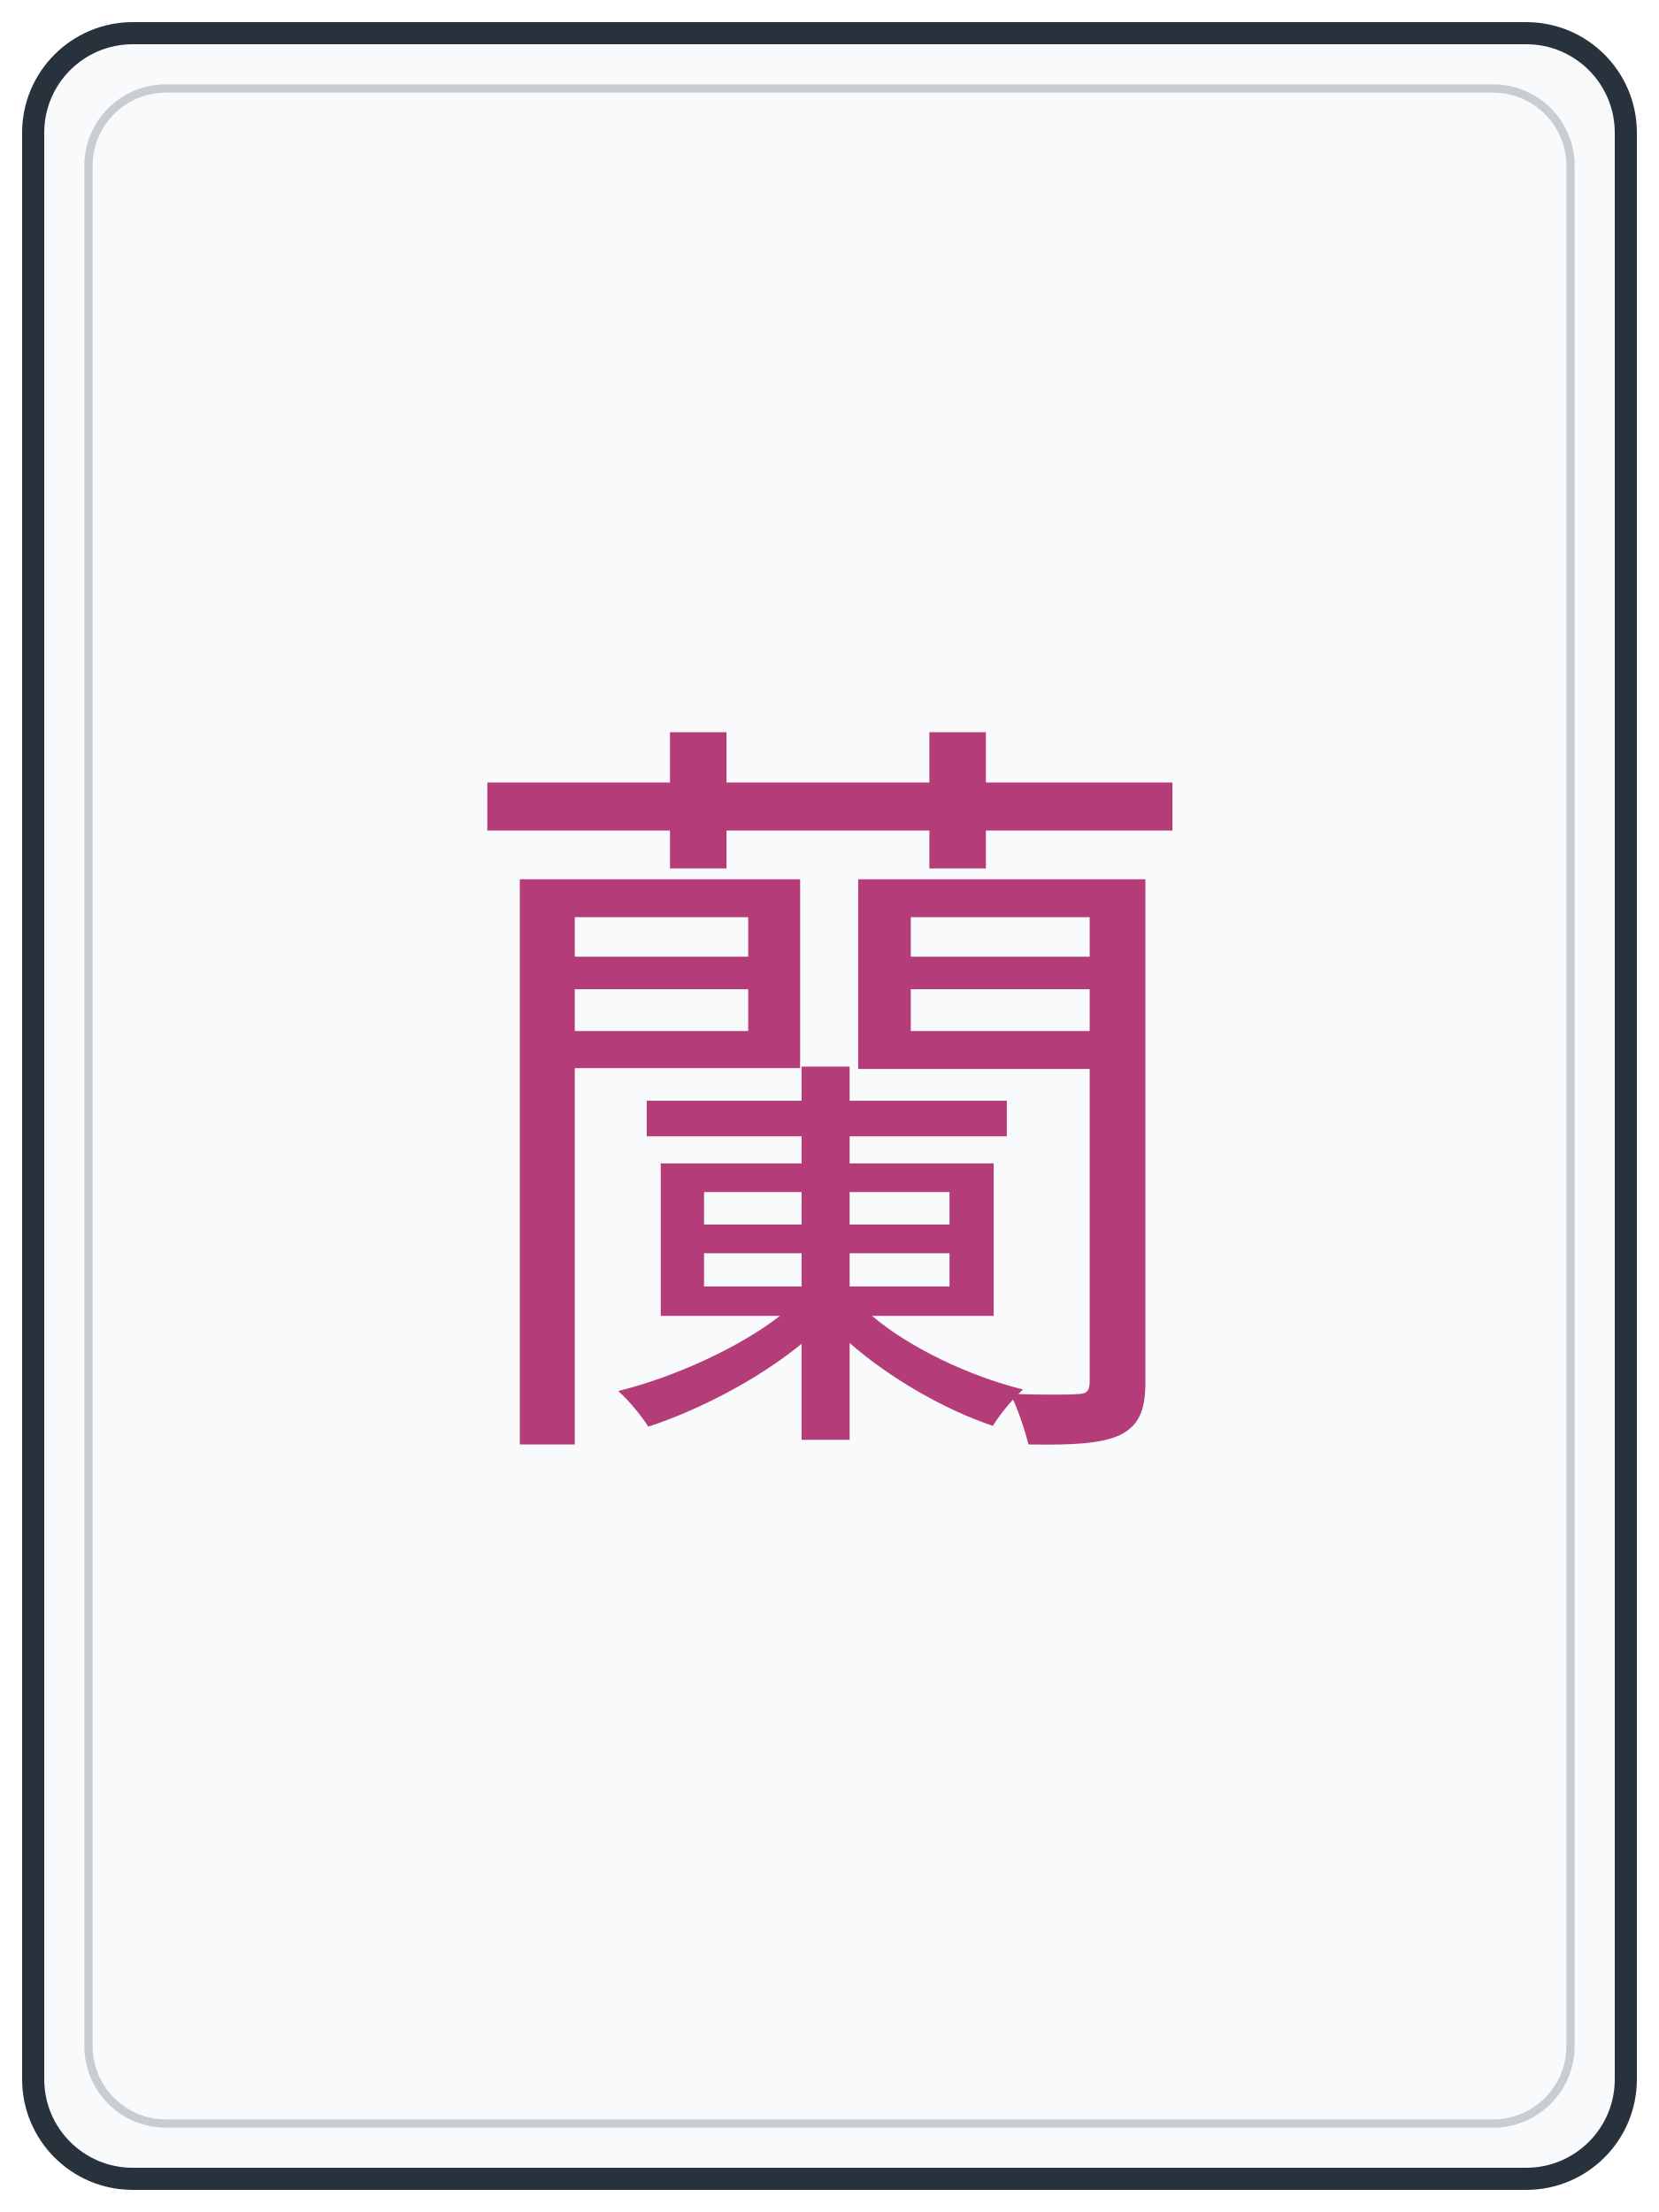
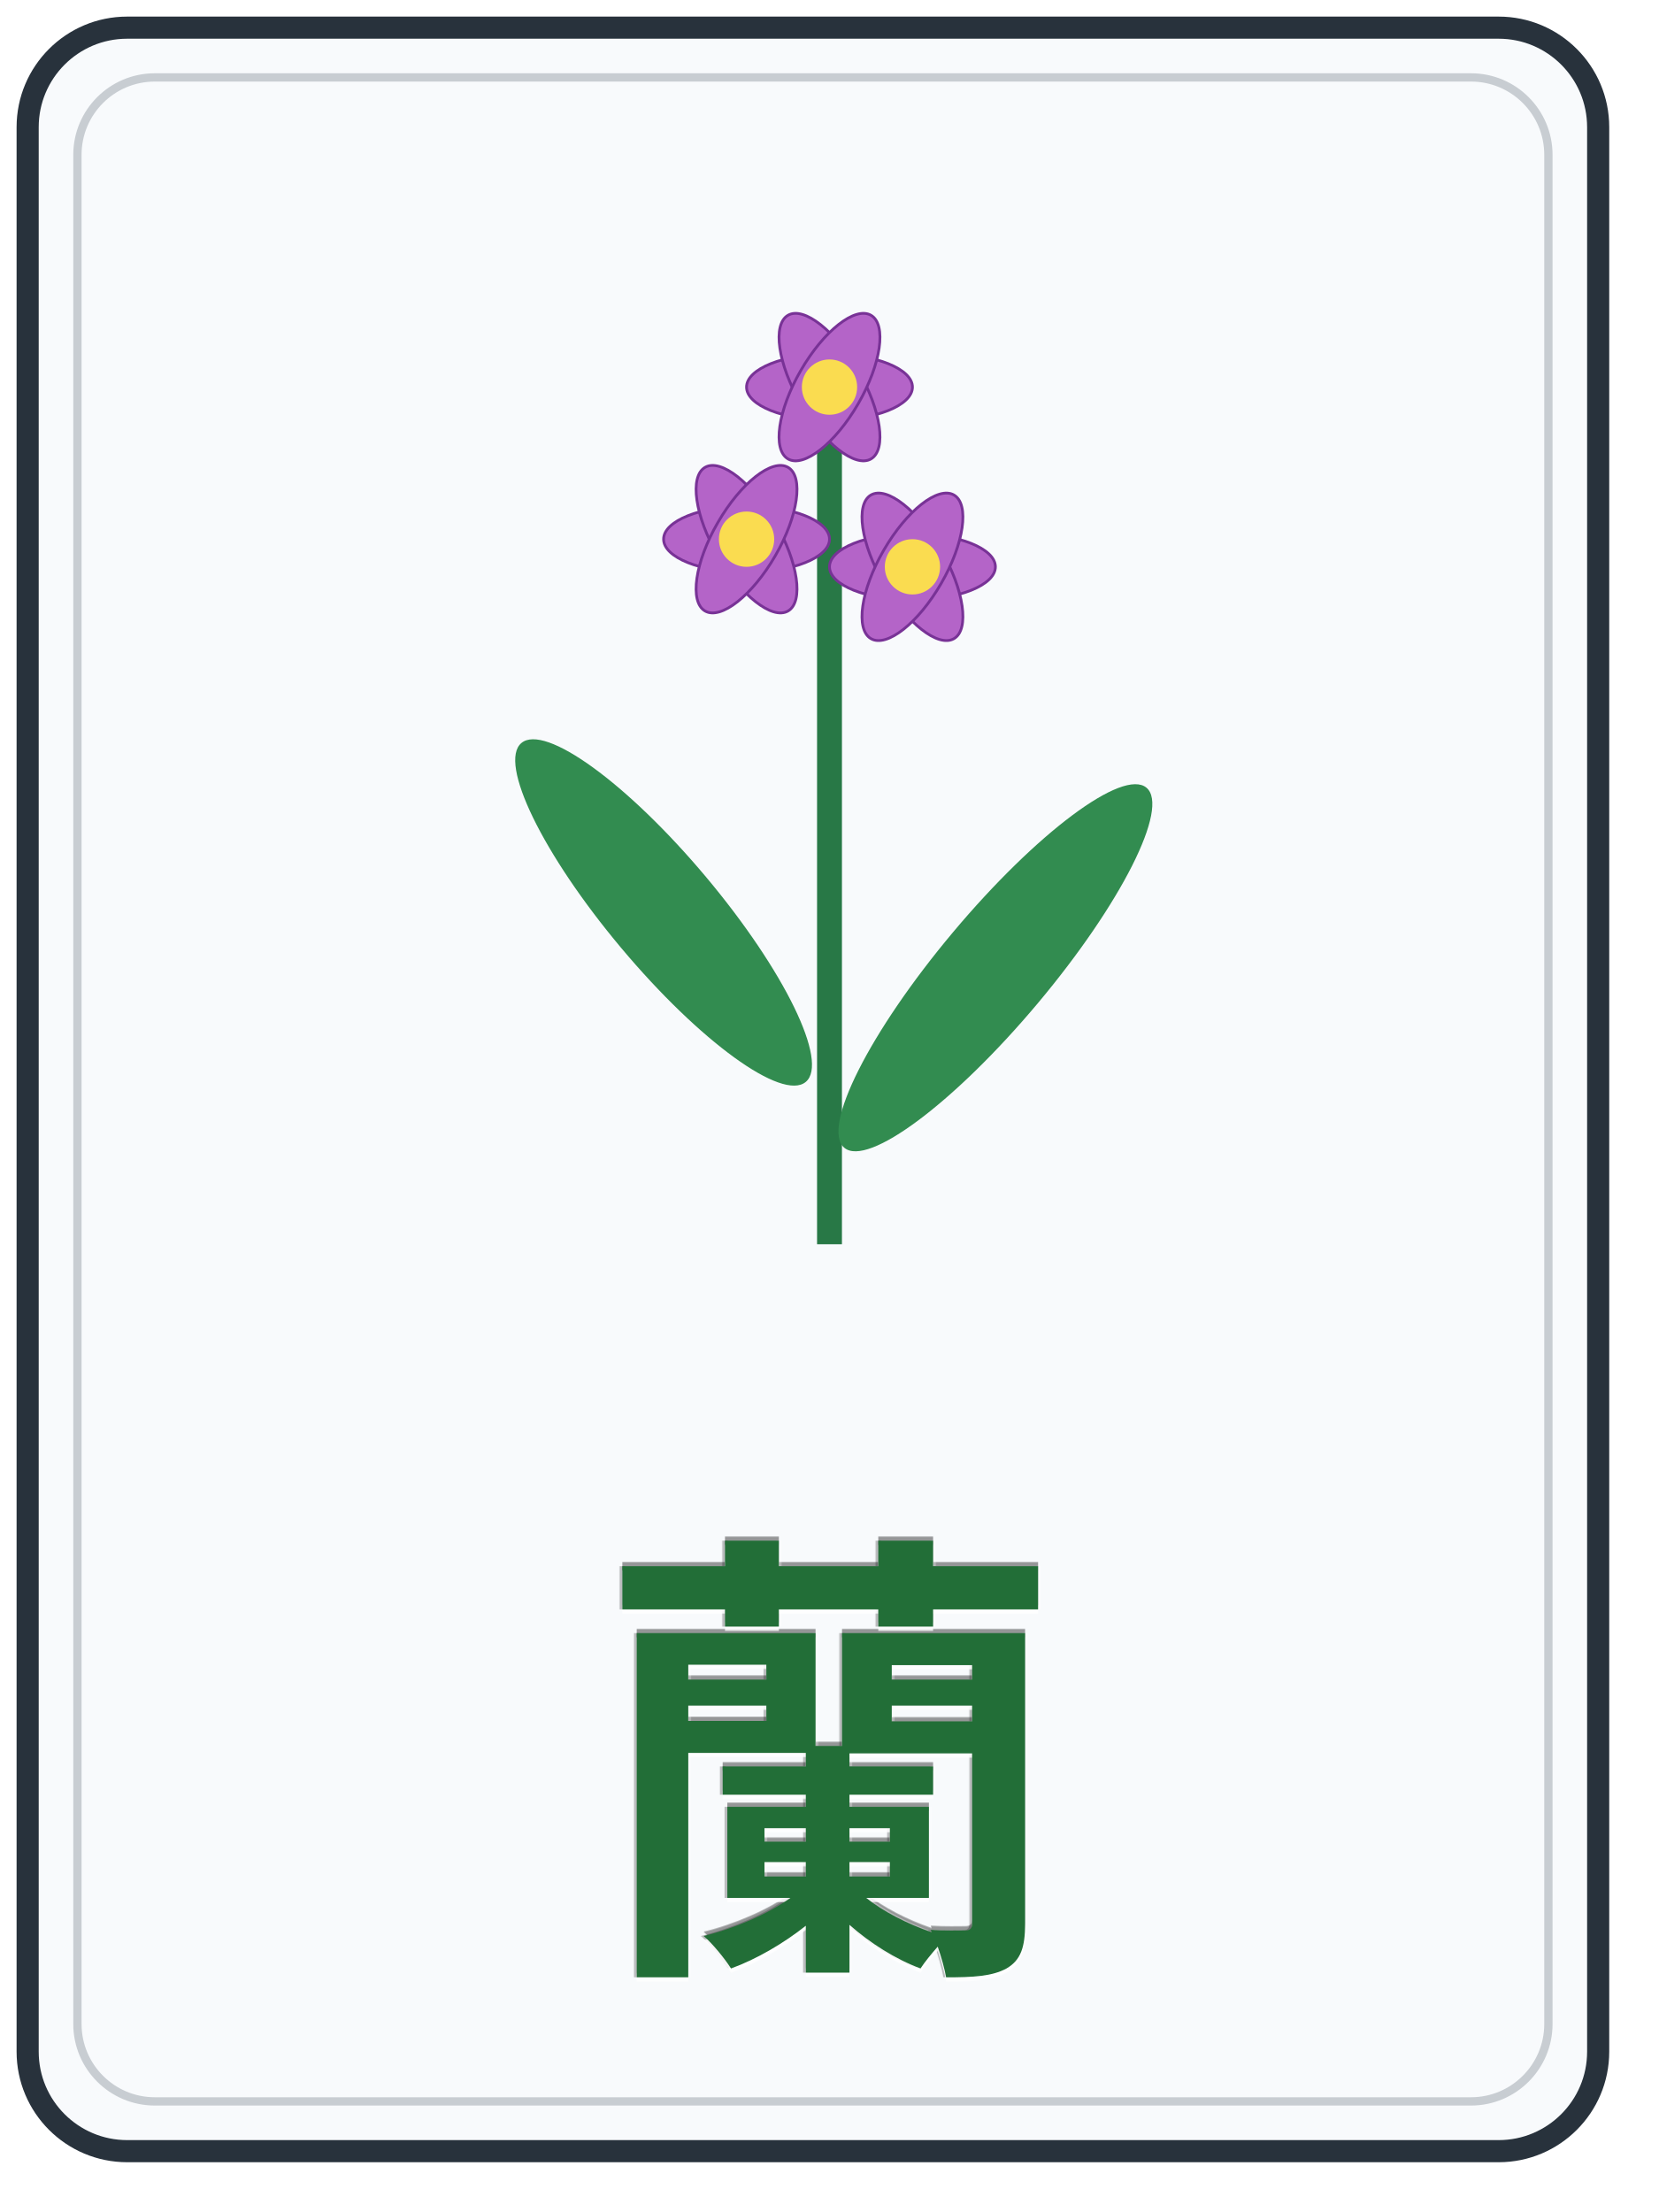
- <svg xmlns="http://www.w3.org/2000/svg" width="300" height="400" viewBox="0 0 300 400">
-   <rect x="6" y="6" width="288" height="388" rx="18" fill="#f8fafc" stroke="#28323c" stroke-width="4" />
-   <rect x="16" y="16" width="268" height="368" rx="14" fill="none" stroke="#c8cdd2" stroke-width="1.5" />
-   <text x="150" y="250" text-anchor="middle" font-family="Songti TC, serif" font-size="140" fill="rgb(180,60,120)">蘭</text>
+ <svg xmlns="http://www.w3.org/2000/svg" viewBox="0 0 600 800" fill="none">
+   <defs>
+     <filter id="carve" x="-20%" y="-20%" width="140%" height="140%" color-interpolation-filters="sRGB">
+       <feOffset in="SourceAlpha" dx="0" dy="-1.5" result="up" />
+       <feFlood flood-color="#000" flood-opacity="0.4" result="darkFlood" />
+       <feComposite in="darkFlood" in2="up" operator="in" result="dark" />
+       <feOffset in="SourceAlpha" dx="0" dy="1.5" result="dn" />
+       <feFlood flood-color="#fff" flood-opacity="0.85" result="lightFlood" />
+       <feComposite in="lightFlood" in2="dn" operator="in" result="light" />
+       <feOffset in="SourceAlpha" dx="-1" dy="0" result="left" />
+       <feFlood flood-color="#000" flood-opacity="0.25" result="d2" />
+       <feComposite in="d2" in2="left" operator="in" result="darkX" />
+       <feOffset in="SourceAlpha" dx="1" dy="0" result="right" />
+       <feFlood flood-color="#fff" flood-opacity="0.3" result="l2" />
+       <feComposite in="l2" in2="right" operator="in" result="lightX" />
+       <feMerge>
+         <feMergeNode in="dark" />
+         <feMergeNode in="darkX" />
+         <feMergeNode in="light" />
+         <feMergeNode in="lightX" />
+         <feMergeNode in="SourceGraphic" />
+       </feMerge>
+     </filter>
+   </defs>
+   <rect x="10" y="10" width="568" height="768" rx="36" fill="#f8fafc" stroke="#28323c" stroke-width="8" />
+   <rect x="28" y="28" width="532" height="732" rx="28" stroke="#c8cdd2" stroke-width="3" />
+   <line x1="300" y1="450" x2="300" y2="150" stroke="#287846" stroke-width="9" />
+   <ellipse cx="240" cy="330" rx="80" ry="20" transform="rotate(50 240 330)" fill="#328c50" />
+   <ellipse cx="360" cy="350" rx="85" ry="20" transform="rotate(-50 360 350)" fill="#328c50" />
+   <g fill="#b464c8" stroke="#783296">
+     <g transform="translate(300 140)">
+       <ellipse rx="30" ry="12" transform="rotate(0)" />
+       <ellipse rx="30" ry="12" transform="rotate(60)" />
+       <ellipse rx="30" ry="12" transform="rotate(120)" />
+       <circle r="10" fill="#fadc50" stroke="none" />
+     </g>
+     <g transform="translate(270 195)">
+       <ellipse rx="30" ry="12" />
+       <ellipse rx="30" ry="12" transform="rotate(60)" />
+       <ellipse rx="30" ry="12" transform="rotate(120)" />
+       <circle r="10" fill="#fadc50" stroke="none" />
+     </g>
+     <g transform="translate(330 205)">
+       <ellipse rx="30" ry="12" />
+       <ellipse rx="30" ry="12" transform="rotate(60)" />
+       <ellipse rx="30" ry="12" transform="rotate(120)" />
+       <circle r="10" fill="#fadc50" stroke="none" />
+     </g>
+   </g>
+   <text x="300" y="700" text-anchor="middle" font-family="Songti TC, Noto Serif TC, serif" font-weight="700" font-size="168" fill="#226e37" filter="url(#carve)">蘭</text>
</svg>
